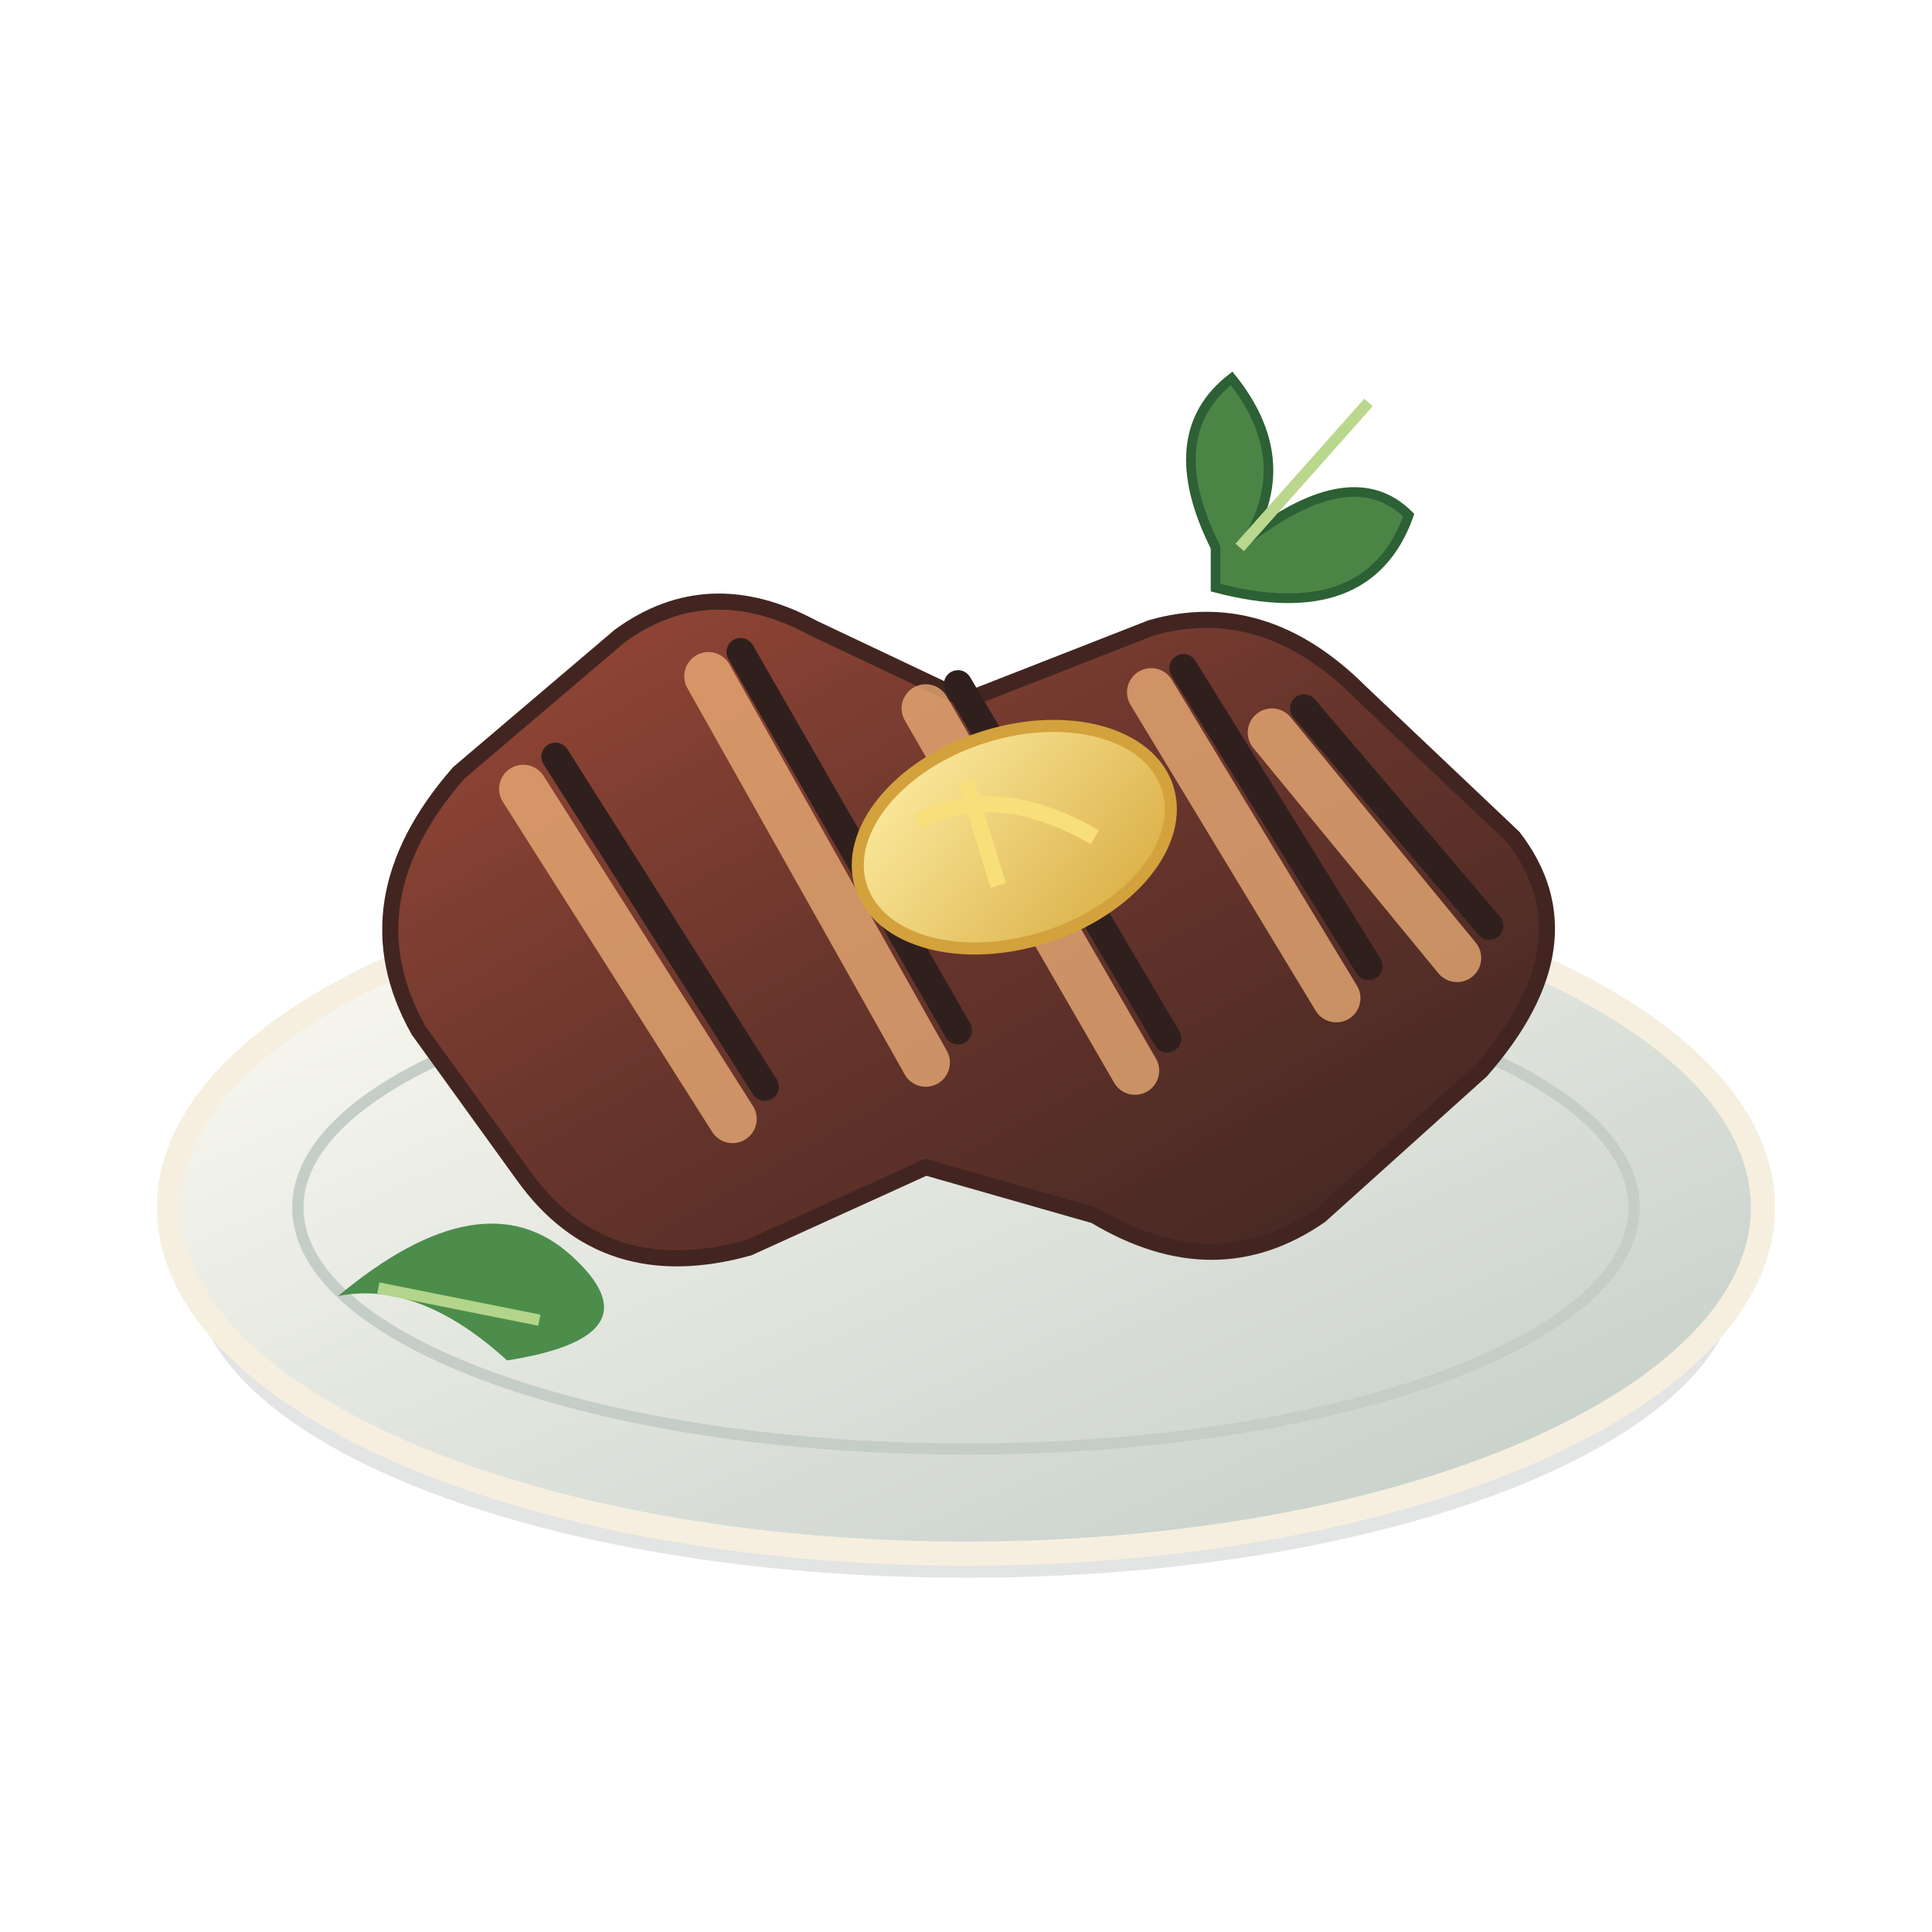
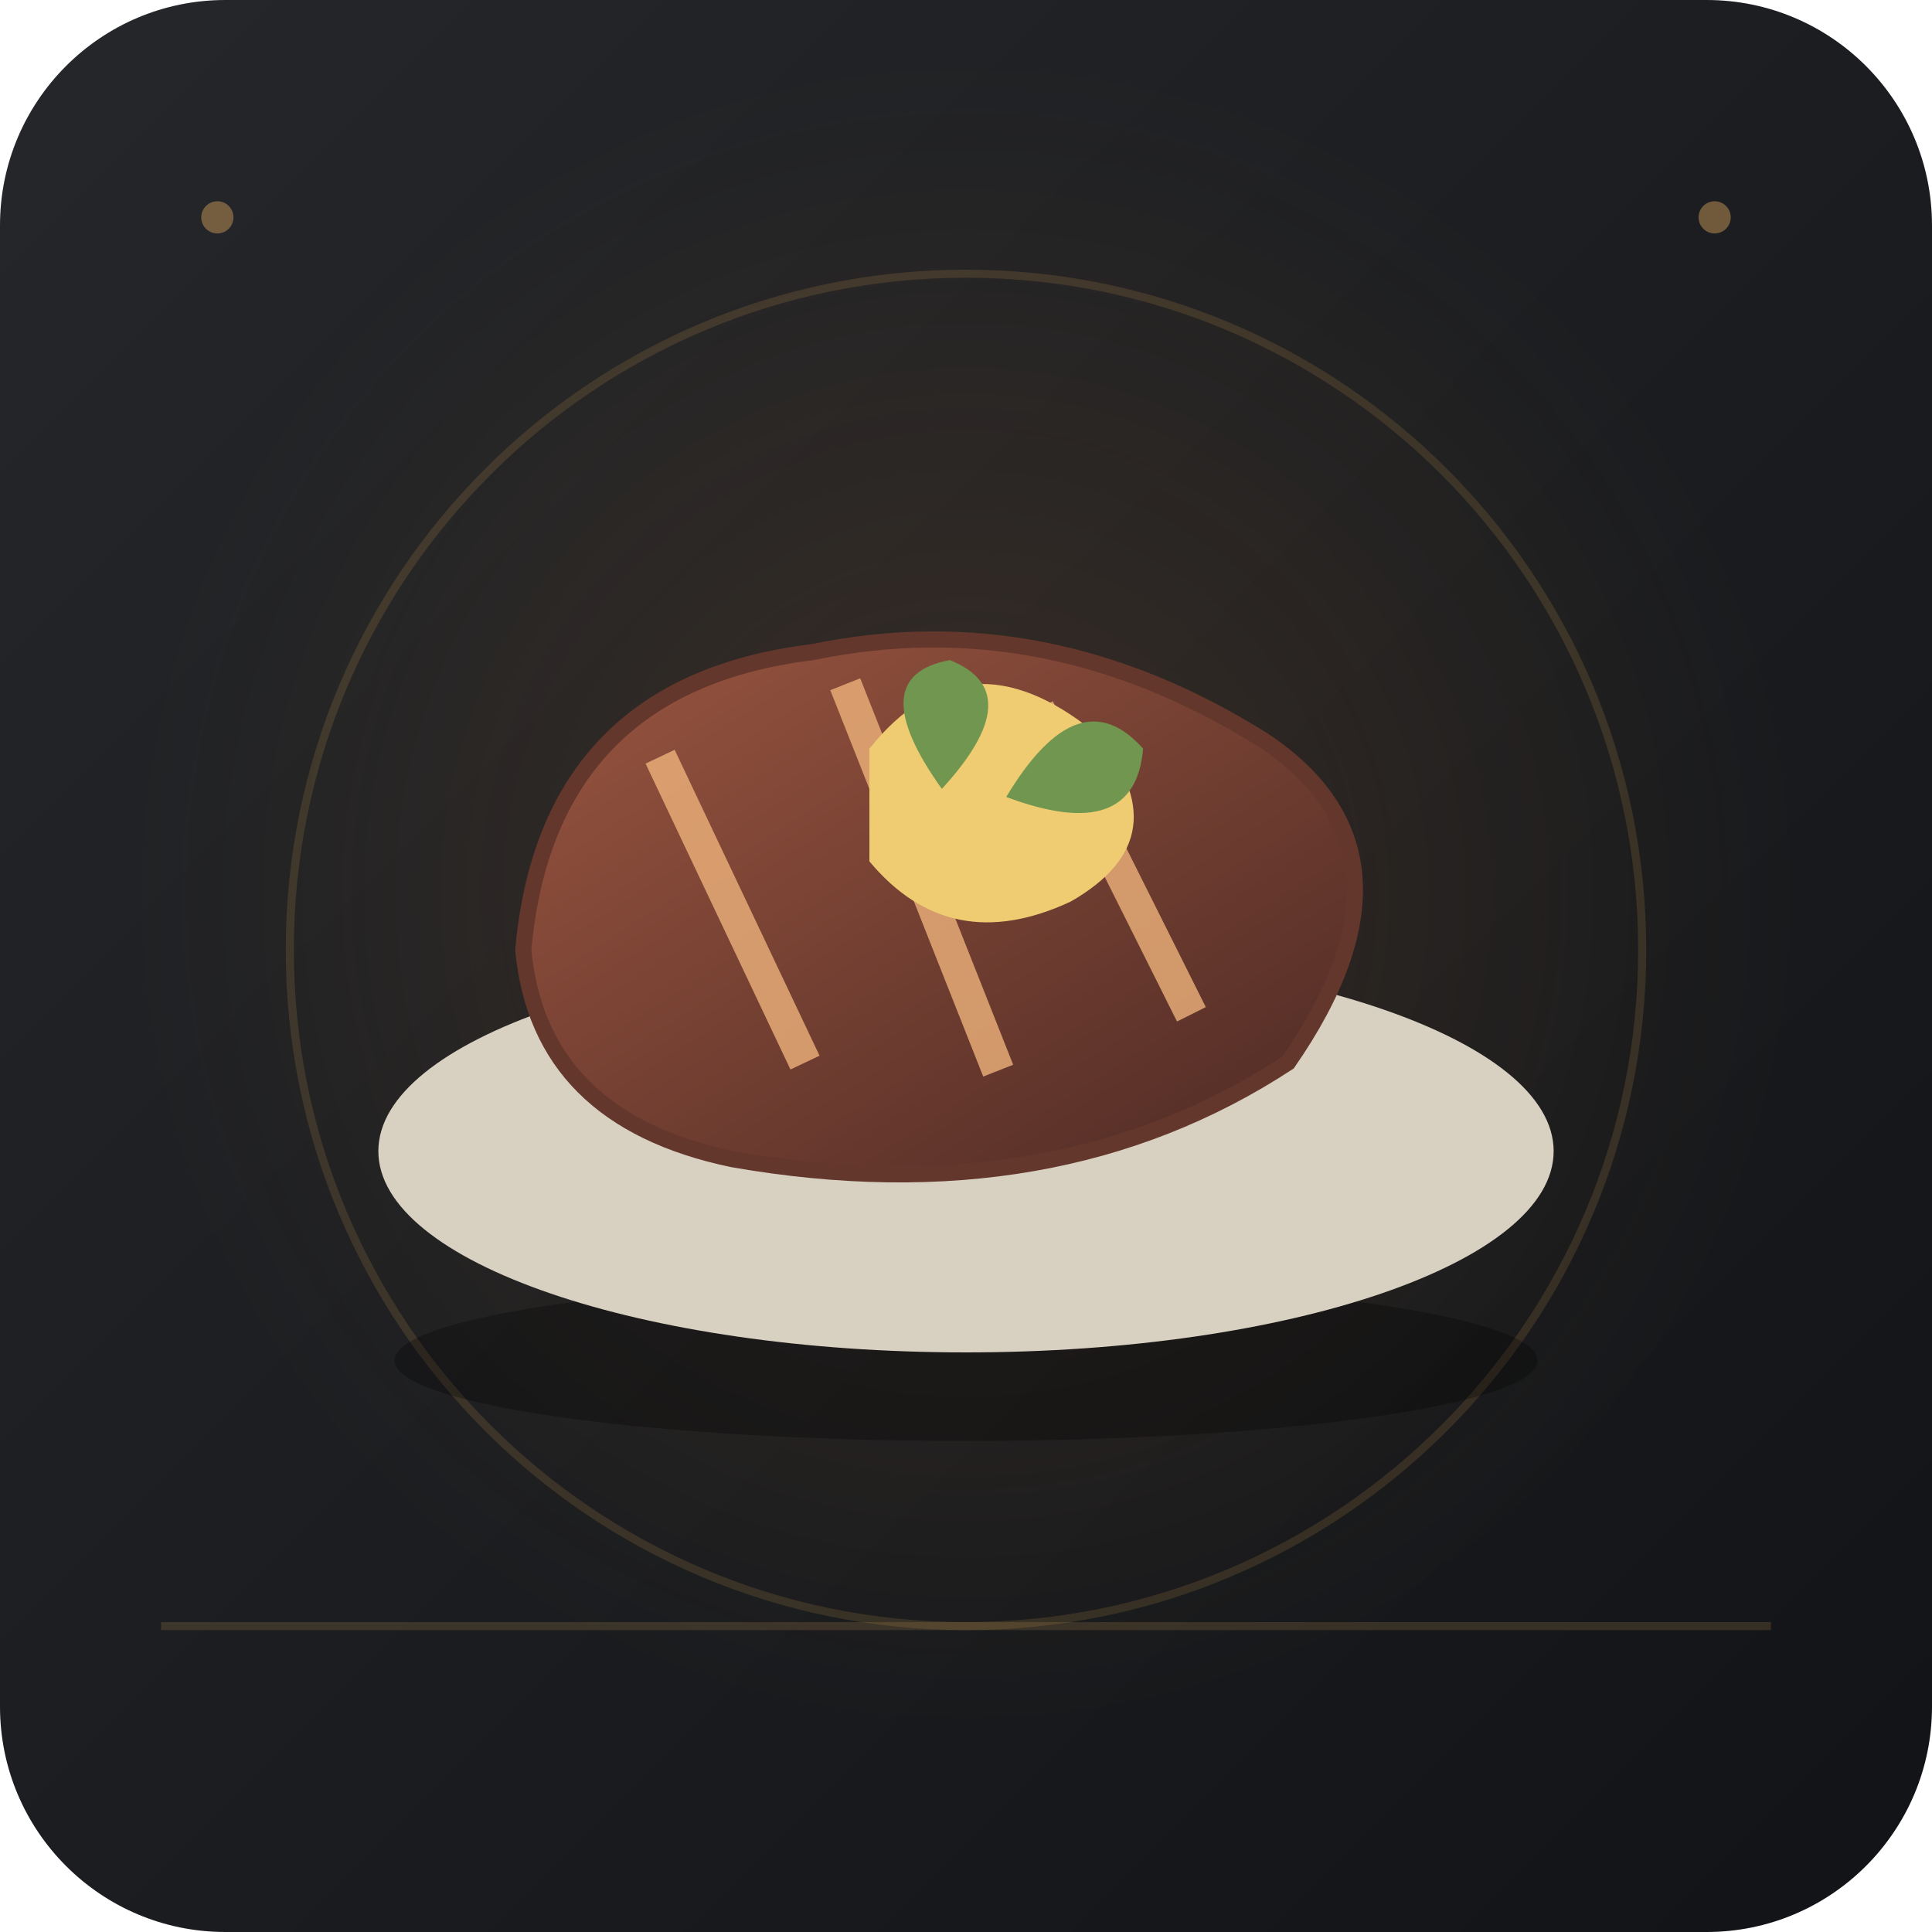
- <svg xmlns="http://www.w3.org/2000/svg" viewBox="0 0 240 240" role="img" aria-labelledby="svg-title svg-desc">
+ <svg xmlns="http://www.w3.org/2000/svg" width="1024" height="1024" viewBox="0 0 240 240" role="img" aria-labelledby="t-steak-herb-butter d-steak-herb-butter">
  <defs>
-     <linearGradient id="plate" x2="1" y2="1">
-       <stop stop-color="#fffdf5" />
-       <stop offset="1" stop-color="#c1cbc5" />
+     <linearGradient id="bg" x1="0" y1="0" x2="1" y2="1">
+       <stop stop-color="#25272a" />
+       <stop offset="1" stop-color="#111316" />
    </linearGradient>
-     <linearGradient id="meat" x2="1" y2="1">
-       <stop stop-color="#9b4937" />
-       <stop offset=".48" stop-color="#68352c" />
-       <stop offset="1" stop-color="#3e2522" />
+     <radialGradient id="glow">
+       <stop stop-color="#b8753c" stop-opacity=".18" />
+       <stop offset="1" stop-color="#b8753c" stop-opacity="0" />
+     </radialGradient>
+     <linearGradient id="dough" x1="0" y1="0" x2="1" y2="1">
+       <stop stop-color="#f3d79c" />
+       <stop offset="1" stop-color="#c38b4b" />
    </linearGradient>
-     <linearGradient id="butter" x2="1" y2="1">
-       <stop stop-color="#fff1a8" />
-       <stop offset="1" stop-color="#d7a83d" />
+     <linearGradient id="salmon" x1="0" y1="0" x2="1" y2="1">
+       <stop stop-color="#ffb17e" />
+       <stop offset="1" stop-color="#d65c49" />
+     </linearGradient>
+     <linearGradient id="steak" x1="0" y1="0" x2="1" y2="1">
+       <stop stop-color="#9a5540" />
+       <stop offset="1" stop-color="#4d2a24" />
    </linearGradient>
  </defs>
-   <ellipse cx="120" cy="158" rx="96" ry="38" fill="#151b18" opacity=".12" />
-   <ellipse cx="120" cy="150" rx="99" ry="43" fill="url(#plate)" stroke="#f6efdf" stroke-width="3" />
-   <ellipse cx="120" cy="150" rx="83" ry="30" fill="none" stroke="#c4cec7" stroke-width="1.4" />
-   <path d="M52 128Q43 112 57 96L77 79Q88 71 101 78L120 87 143 78Q157 74 169 86L188 104Q198 117 184 133L164 151Q151 160 136 151L115 145 93 155Q75 160 65 146Z" fill="url(#meat)" stroke="#422521" stroke-width="2" />
-   <path d="M65 98 91 139M88 84 115 132M115 88 141 133M143 86 166 124M158 91 181 119" stroke="#f0b278" stroke-width="6" stroke-linecap="round" opacity=".75" />
-   <path d="M69 94 95 135M92 81 119 128M119 85 145 129M147 83 170 120M162 88 185 115" stroke="#30201d" stroke-width="3.5" stroke-linecap="round" />
-   <ellipse cx="126" cy="104" rx="20" ry="13" transform="rotate(-18 126 104)" fill="url(#butter)" stroke="#d3a23c" stroke-width="1.5" />
-   <path d="M114 102q10-5 22 2M120 97l4 13" stroke="#f8df7a" stroke-width="2" fill="none" />
-   <path d="M151 68q-7-14 2-21 8 10 2 20 13-10 20-3-5 14-24 9Z" fill="#4b8546" stroke="#2d6034" stroke-width="1.2" />
-   <path d="M154 68l16-18" stroke="#b9d78d" stroke-width="1.4" />
-   <path d="M42 161q18-15 29-5t-8 13q-11-10-21-8Z" fill="#4c8d4c" />
-   <path d="M47 160l20 4" stroke="#b3d58b" stroke-width="1.4" />
+   <rect width="240" height="240" rx="28" fill="url(#bg)" />
+   <circle cx="120" cy="111" r="104" fill="url(#glow)" />
+   <circle cx="120" cy="118" r="84" fill="none" stroke="#f0b65a" stroke-opacity=".14" />
+   <ellipse cx="120" cy="169" rx="71" ry="10" fill="#000" opacity=".28" />
+   <ellipse cx="120" cy="143" rx="73" ry="25" fill="#d8d0c1" />
+   <path d="M65 118 Q68 85 101 81 Q130 75 157 92 Q178 106 160 132 Q131 151 91 144 Q67 139 65 118Z" fill="url(#steak)" stroke="#63372c" stroke-width="2" />
+   <path d="M82 94 L100 132 M105 85 L124 133 M129 88 L148 126" stroke="#edb27a" stroke-width="4" opacity=".8" />
+   <path d="M108 93 Q120 78 136 91 Q147 104 133 112 Q118 119 108 107Z" fill="#efcb72" />
+   <path d="M117 98 q-10 -14 1 -16 q10 4 -1 16 M125 99 q9 -15 17 -6 q-1 12 -17 6" fill="#709650" />
+   <path d="M20 202 H220" stroke="#d7a35b" stroke-opacity=".18" />
+   <circle cx="27" cy="27" r="2" fill="#d7a35b" opacity=".45" />
+   <circle cx="213" cy="27" r="2" fill="#d7a35b" opacity=".45" />
</svg>
